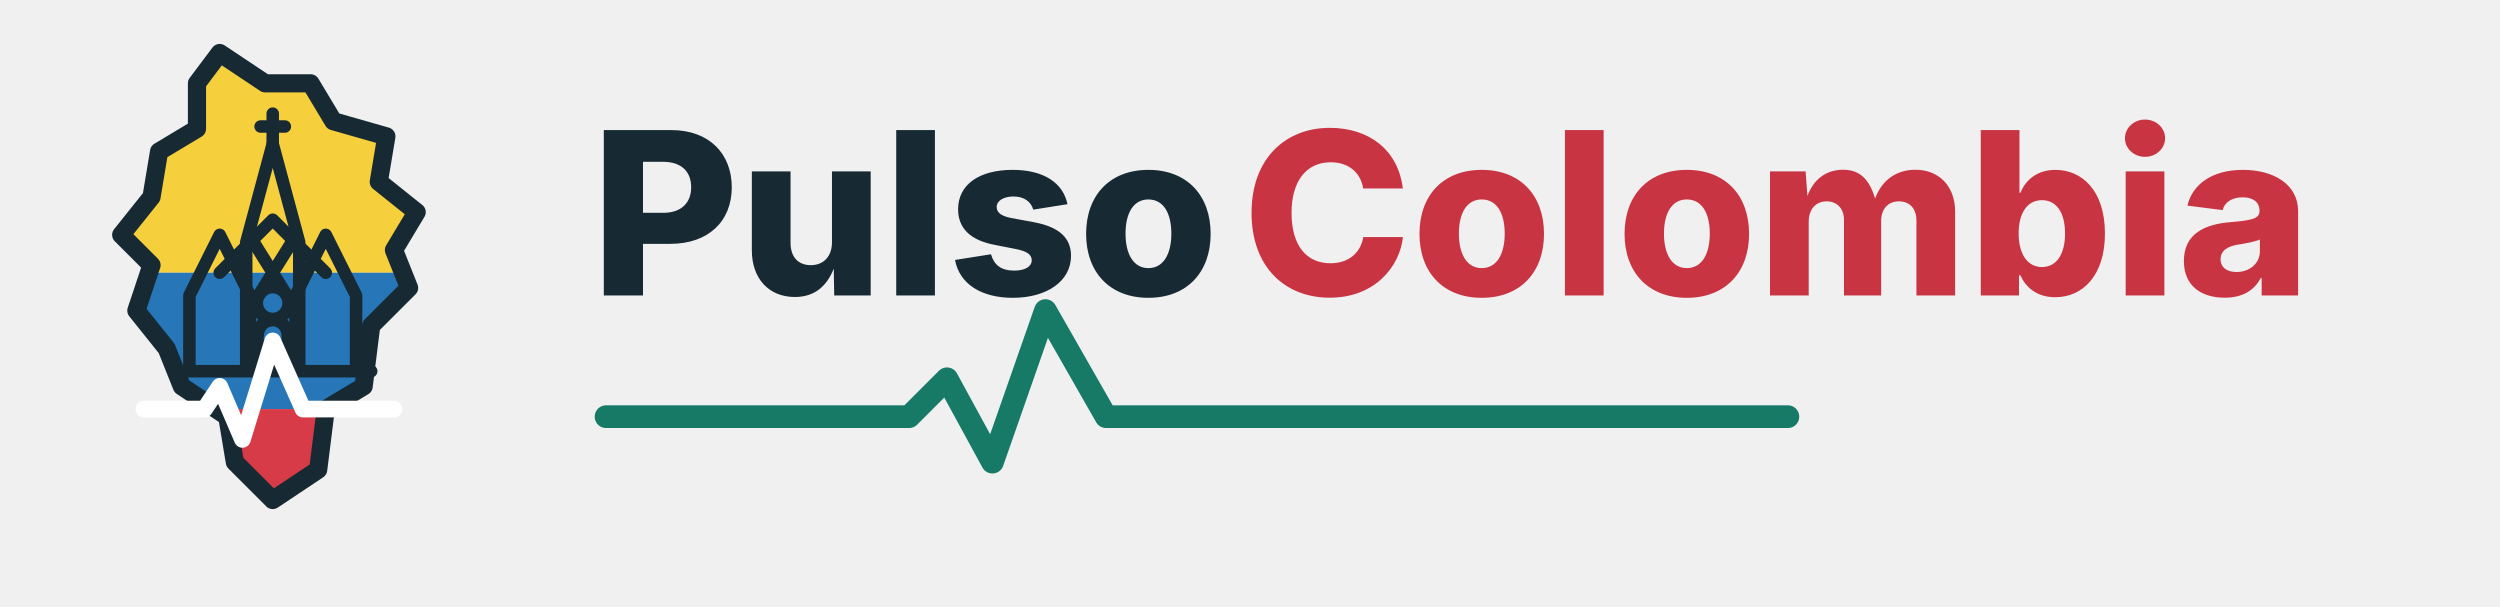
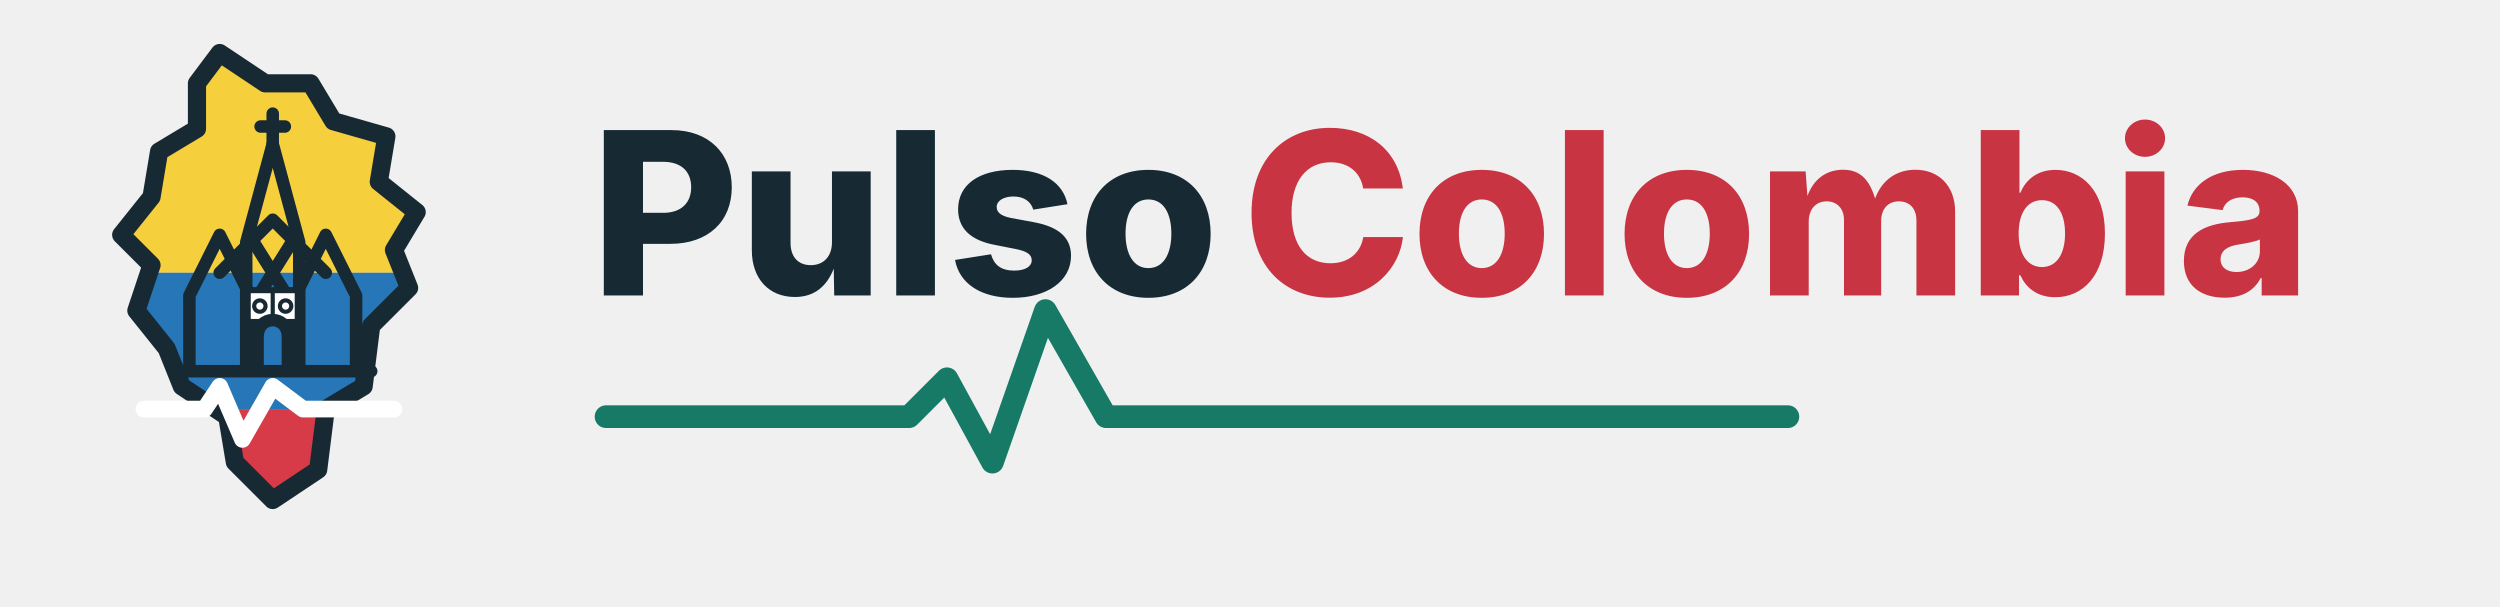
<svg xmlns="http://www.w3.org/2000/svg" viewBox="0 0 330 80" role="img" aria-labelledby="title desc">
  <defs>
    <clipPath id="colombia-logo">
      <path d="M29 7 35 11 41 11 44 16 51 18 50 24 55 28 52 33 54 38 49 43 48 51 43 54 42 62 36 66 31 61 30 55 24 51 22 46 18 41 20 35 16 31 20 26 21 20 26 17 26 11Z" />
    </clipPath>
  </defs>
  <g clip-path="url(#colombia-logo)">
    <path fill="#f6cf3d" d="M0 0h72v36H0z" />
    <path fill="#2676b8" d="M0 36h72v18H0z" />
    <path fill="#d83b48" d="M0 54h72v18H0z" />
  </g>
  <path fill="none" stroke="#172a33" stroke-linejoin="round" stroke-width="2.4" d="M29 7 35 11 41 11 44 16 51 18 50 24 55 28 52 33 54 38 49 43 48 51 43 54 42 62 36 66 31 61 30 55 24 51 22 46 18 41 20 35 16 31 20 26 21 20 26 17 26 11Z" />
  <g fill="none" stroke="#172a33" stroke-linecap="round" stroke-linejoin="round" stroke-width="1.65">
    <path d="M23 49h26M25 48V39l4-8 4 8v9M39 48v-9l4-8 4 8v9" />
    <path d="M29 36l7-7 7 7M32.5 48V32l3.5-13 3.5 13v16" />
    <path d="M36 15v5M34.4 16.7h3.2M33.5 32l5 8M38.5 32l-5 8" />
-     <circle cx="36" cy="40" r="2.1" />
+     <rect x="32.7" y="38.3" width="6.6" height="4.2" rx=".25" fill="#fff" stroke-width=".8" />
+     <path d="M36 38.3v4.2" stroke-width=".55" />
+     <circle cx="34.3" cy="40.4" r=".75" stroke-width=".55" />
+     <circle cx="37.7" cy="40.4" r=".75" stroke-width=".55" />
    <path d="M34 48v-3.5c0-3 4-3 4 0V48" />
  </g>
-   <path fill="none" stroke="#fff" stroke-linecap="round" stroke-linejoin="round" stroke-width="2.2" d="M19 54h8l2-3 3 7 4-13 4 9h12" />
+   <path fill="none" stroke="#fff" stroke-linecap="round" stroke-linejoin="round" stroke-width="2.2" d="M19 54h8l2-3 3 7 4-7 4 3h12" />
  <text x="78" y="39" fill="#172a33" font-family="Inter,Arial,sans-serif" font-size="30" font-weight="800">Pulso</text>
  <text x="164" y="39" fill="#c93443" font-family="Inter,Arial,sans-serif" font-size="30" font-weight="800">Colombia</text>
  <path fill="none" stroke="#167a67" stroke-linecap="round" stroke-linejoin="round" stroke-width="3" d="M80 55h40l5-5 6 11 7-20 8 14h90" />
</svg>
